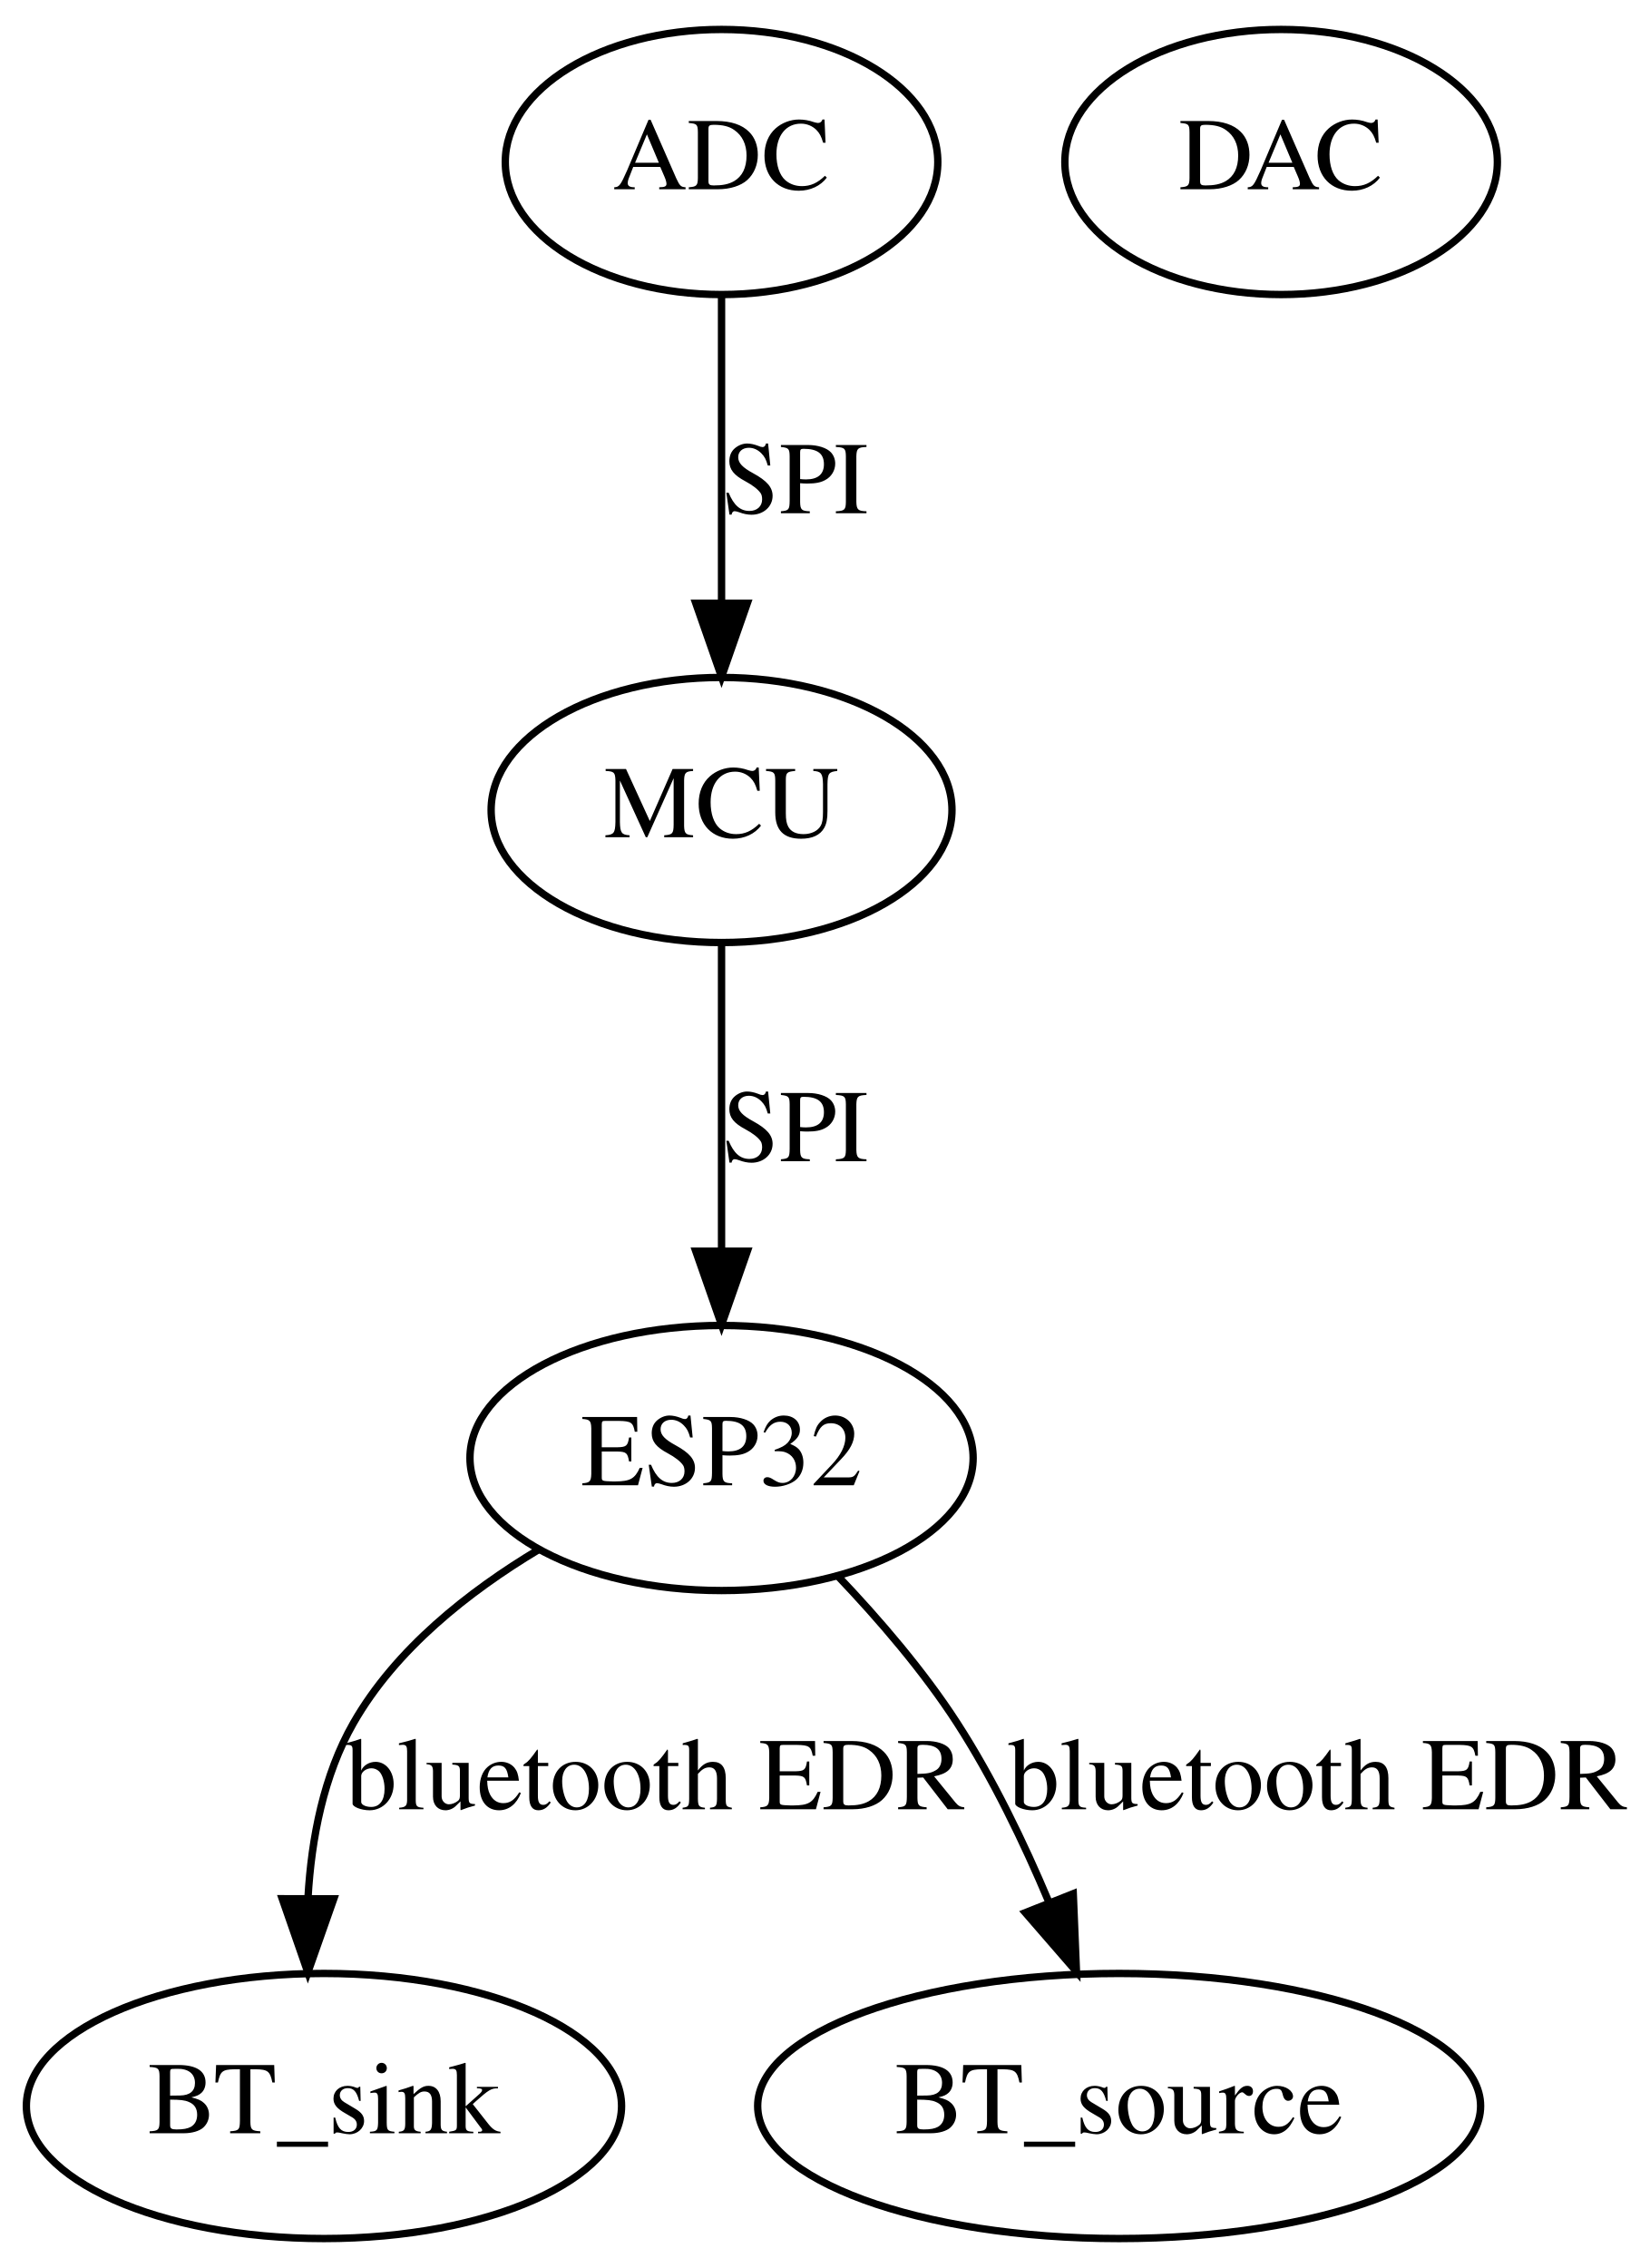
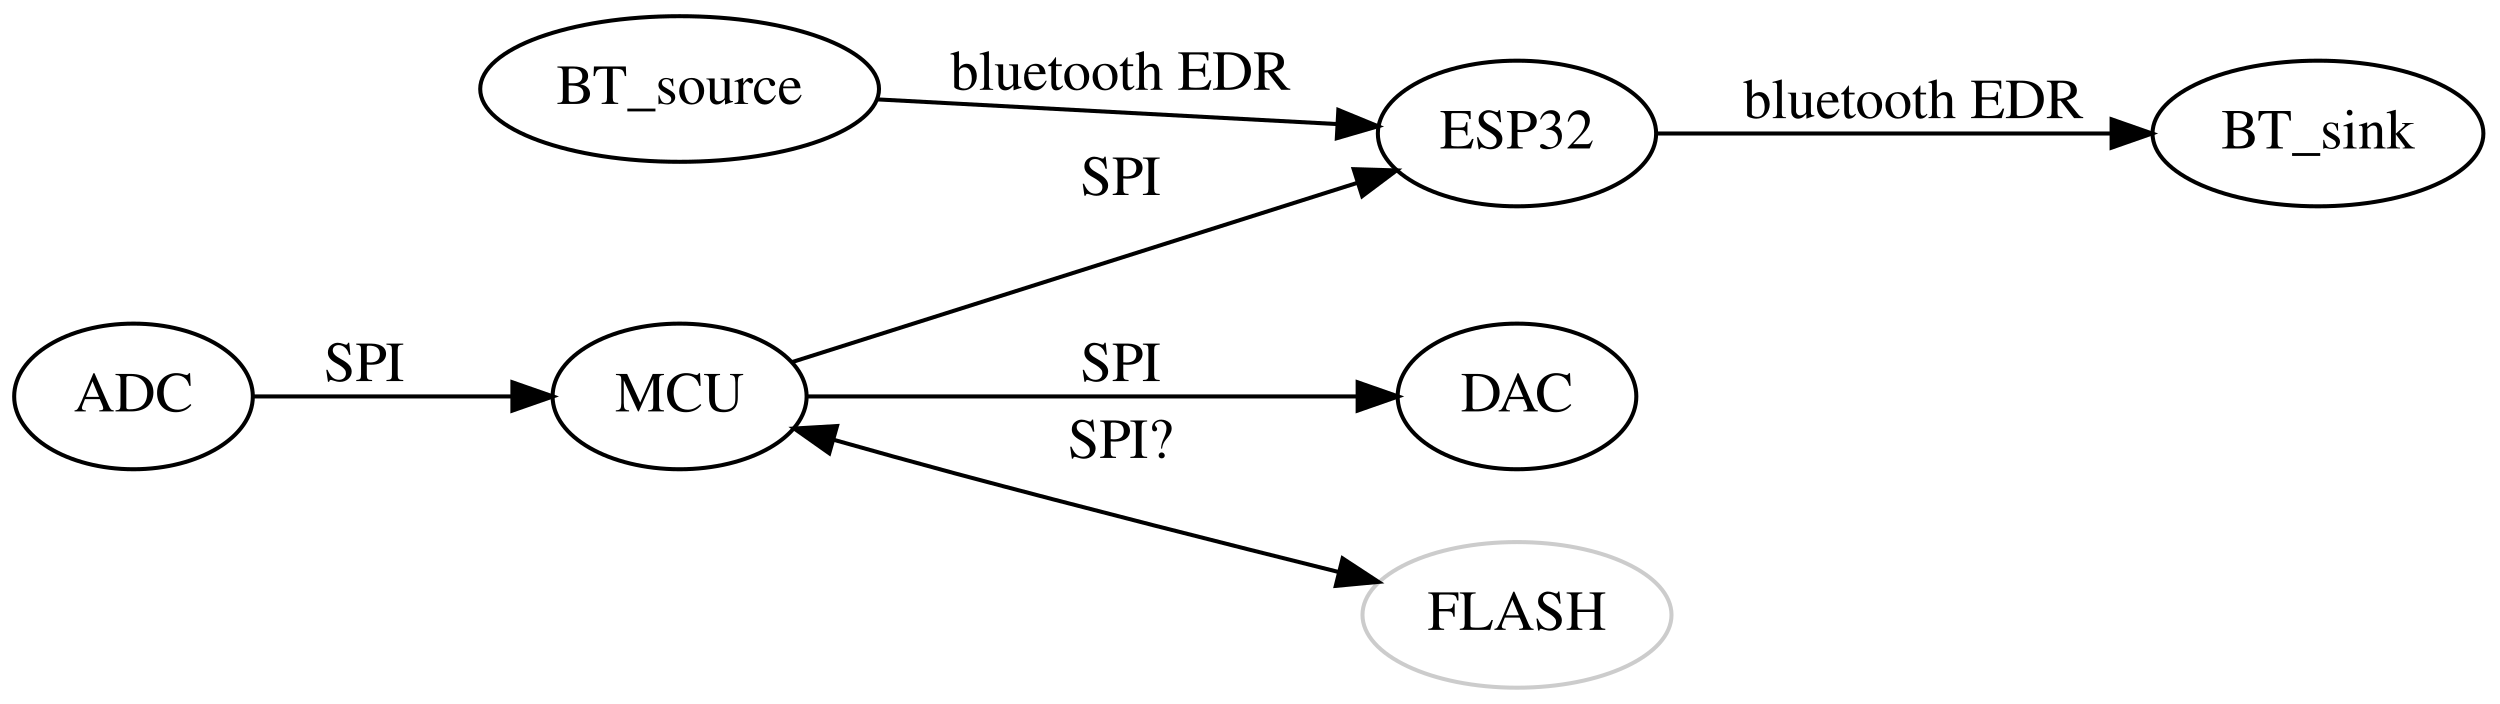
- <svg xmlns="http://www.w3.org/2000/svg" width="224pt" height="308pt" viewBox="0.00 0.00 224.00 308.00">
-   <g id="graph0" class="graph" transform="scale(1 1) rotate(0) translate(4 304)">
-     <polygon fill="white" stroke="white" points="-4,5 -4,-304 221,-304 221,5 -4,5" />
+ <svg xmlns="http://www.w3.org/2000/svg" width="618pt" height="174pt" viewBox="0.00 0.00 618.00 174.00">
+   <g id="graph0" class="graph" transform="scale(1 1) rotate(0) translate(4 170)">
+     <polygon fill="white" stroke="white" points="-4,5 -4,-170 615,-170 615,5 -4,5" />
    <g id="node1" class="node">
-       <ellipse fill="none" stroke="black" cx="94" cy="-282" rx="29.372" ry="18" />
-       <text text-anchor="middle" x="94" y="-278.3" font-family="Times,serif" font-size="14.00">ADC</text>
+       <ellipse fill="none" stroke="black" cx="29" cy="-72" rx="29.497" ry="18" />
+       <text text-anchor="middle" x="29" y="-68.3" font-family="Times,serif" font-size="14.00">ADC</text>
    </g>
    <g id="node2" class="node">
-       <ellipse fill="none" stroke="black" cx="94" cy="-194" rx="31.297" ry="18" />
-       <text text-anchor="middle" x="94" y="-190.3" font-family="Times,serif" font-size="14.00">MCU</text>
+       <ellipse fill="none" stroke="black" cx="164" cy="-72" rx="31.396" ry="18" />
+       <text text-anchor="middle" x="164" y="-68.3" font-family="Times,serif" font-size="14.00">MCU</text>
    </g>
    <g id="edge1" class="edge">
-       <path fill="none" stroke="black" d="M94,-263.597C94,-251.746 94,-235.817 94,-222.292" />
-       <polygon fill="black" stroke="black" points="97.5,-222.084 94,-212.084 90.5,-222.084 97.5,-222.084" />
-       <text text-anchor="middle" x="104" y="-234.3" font-family="Times,serif" font-size="14.00">SPI</text>
+       <path fill="none" stroke="black" d="M58.532,-72C77.207,-72 101.889,-72 122.573,-72" />
+       <polygon fill="black" stroke="black" points="122.666,-75.5 132.666,-72 122.665,-68.5 122.666,-75.5" />
+       <text text-anchor="middle" x="86" y="-75.8" font-family="Times,serif" font-size="14.00">SPI</text>
    </g>
    <g id="node3" class="node">
-       <ellipse fill="none" stroke="black" cx="94" cy="-106" rx="34.171" ry="18" />
-       <text text-anchor="middle" x="94" y="-102.3" font-family="Times,serif" font-size="14.00">ESP32</text>
+       <ellipse fill="none" stroke="black" cx="371" cy="-137" rx="34.394" ry="18" />
+       <text text-anchor="middle" x="371" y="-133.3" font-family="Times,serif" font-size="14.00">ESP32</text>
    </g>
    <g id="edge2" class="edge">
-       <path fill="none" stroke="black" d="M94,-175.597C94,-163.746 94,-147.817 94,-134.292" />
-       <polygon fill="black" stroke="black" points="97.5,-134.084 94,-124.084 90.5,-134.084 97.5,-134.084" />
-       <text text-anchor="middle" x="104" y="-146.3" font-family="Times,serif" font-size="14.00">SPI</text>
+       <path fill="none" stroke="black" d="M191.8,-80.498C227.494,-91.815 290.86,-111.907 331.619,-124.83" />
+       <polygon fill="black" stroke="black" points="330.622,-128.186 341.212,-127.872 332.738,-121.513 330.622,-128.186" />
+       <text text-anchor="middle" x="273" y="-121.8" font-family="Times,serif" font-size="14.00">SPI</text>
+     </g>
+     <g id="node4" class="node">
+       <ellipse fill="none" stroke="black" cx="371" cy="-72" rx="29.497" ry="18" />
+       <text text-anchor="middle" x="371" y="-68.3" font-family="Times,serif" font-size="14.00">DAC</text>
+     </g>
+     <g id="edge3" class="edge">
+       <path fill="none" stroke="black" d="M195.248,-72C231.441,-72 292.087,-72 331.566,-72" />
+       <polygon fill="black" stroke="black" points="331.61,-75.5 341.61,-72 331.61,-68.5 331.61,-75.5" />
+       <text text-anchor="middle" x="273" y="-75.8" font-family="Times,serif" font-size="14.00">SPI</text>
+     </g>
+     <g id="node7" class="node">
+       <ellipse fill="none" stroke="#cccccc" cx="371" cy="-18" rx="38.194" ry="18" />
+       <text text-anchor="middle" x="371" y="-14.3" font-family="Times,serif" font-size="14.00">FLASH</text>
+     </g>
+     <g id="edge4" class="edge">
+       <path fill="none" stroke="black" d="M202.116,-61.275C211.827,-58.524 222.294,-55.607 232,-53 263.645,-44.502 299.521,-35.42 326.76,-28.637" />
+       <polygon fill="black" stroke="black" points="200.993,-57.956 192.335,-64.062 202.911,-64.688 200.993,-57.956" />
+       <polygon fill="black" stroke="black" points="327.889,-31.963 336.75,-26.156 326.202,-25.17 327.889,-31.963" />
+       <text text-anchor="middle" x="273" y="-56.8" font-family="Times,serif" font-size="14.00">SPI?</text>
+     </g>
+     <g id="node6" class="node">
+       <ellipse fill="none" stroke="black" cx="569" cy="-137" rx="40.893" ry="18" />
+       <text text-anchor="middle" x="569" y="-133.3" font-family="Times,serif" font-size="14.00">BT_sink</text>
+     </g>
+     <g id="edge5" class="edge">
+       <path fill="none" stroke="black" d="M405.694,-137C436.575,-137 482.71,-137 517.909,-137" />
+       <polygon fill="black" stroke="black" points="517.988,-140.5 527.987,-137 517.987,-133.5 517.988,-140.5" />
+       <text text-anchor="middle" x="469" y="-140.8" font-family="Times,serif" font-size="14.00">bluetooth EDR</text>
    </g>
    <g id="node5" class="node">
-       <ellipse fill="none" stroke="black" cx="40" cy="-18" rx="40.42" ry="18" />
-       <text text-anchor="middle" x="40" y="-14.3" font-family="Times,serif" font-size="14.00">BT_sink</text>
+       <ellipse fill="none" stroke="black" cx="164" cy="-148" rx="49.291" ry="18" />
+       <text text-anchor="middle" x="164" y="-144.3" font-family="Times,serif" font-size="14.00">BT_source</text>
    </g>
-     <g id="edge3" class="edge">
-       <path fill="none" stroke="black" d="M69.143,-93.551C59.646,-87.861 49.73,-80.028 44,-70 39.956,-62.923 38.297,-54.365 37.833,-46.297" />
-       <polygon fill="black" stroke="black" points="41.333,-46.133 37.812,-36.141 34.333,-46.148 41.333,-46.133" />
-       <text text-anchor="middle" x="85" y="-58.3" font-family="Times,serif" font-size="14.00">bluetooth EDR</text>
-     </g>
-     <g id="node6" class="node">
-       <ellipse fill="none" stroke="black" cx="148" cy="-18" rx="49.094" ry="18" />
-       <text text-anchor="middle" x="148" y="-14.3" font-family="Times,serif" font-size="14.00">BT_source</text>
-     </g>
-     <g id="edge4" class="edge">
-       <path fill="none" stroke="black" d="M109.858,-89.897C115.434,-84.041 121.44,-77.052 126,-70 130.839,-62.516 135.051,-53.788 138.459,-45.691" />
-       <polygon fill="black" stroke="black" points="141.769,-46.838 142.204,-36.252 135.263,-44.256 141.769,-46.838" />
-       <text text-anchor="middle" x="175" y="-58.3" font-family="Times,serif" font-size="14.00">bluetooth EDR</text>
-     </g>
-     <g id="node4" class="node">
-       <ellipse fill="none" stroke="black" cx="170" cy="-282" rx="29.372" ry="18" />
-       <text text-anchor="middle" x="170" y="-278.3" font-family="Times,serif" font-size="14.00">DAC</text>
+     <g id="edge6" class="edge">
+       <path fill="none" stroke="black" d="M213.063,-145.421C247.342,-143.582 293.063,-141.128 326.309,-139.344" />
+       <polygon fill="black" stroke="black" points="326.837,-142.821 336.635,-138.79 326.461,-135.831 326.837,-142.821" />
+       <text text-anchor="middle" x="273" y="-147.8" font-family="Times,serif" font-size="14.00">bluetooth EDR</text>
    </g>
  </g>
</svg>
